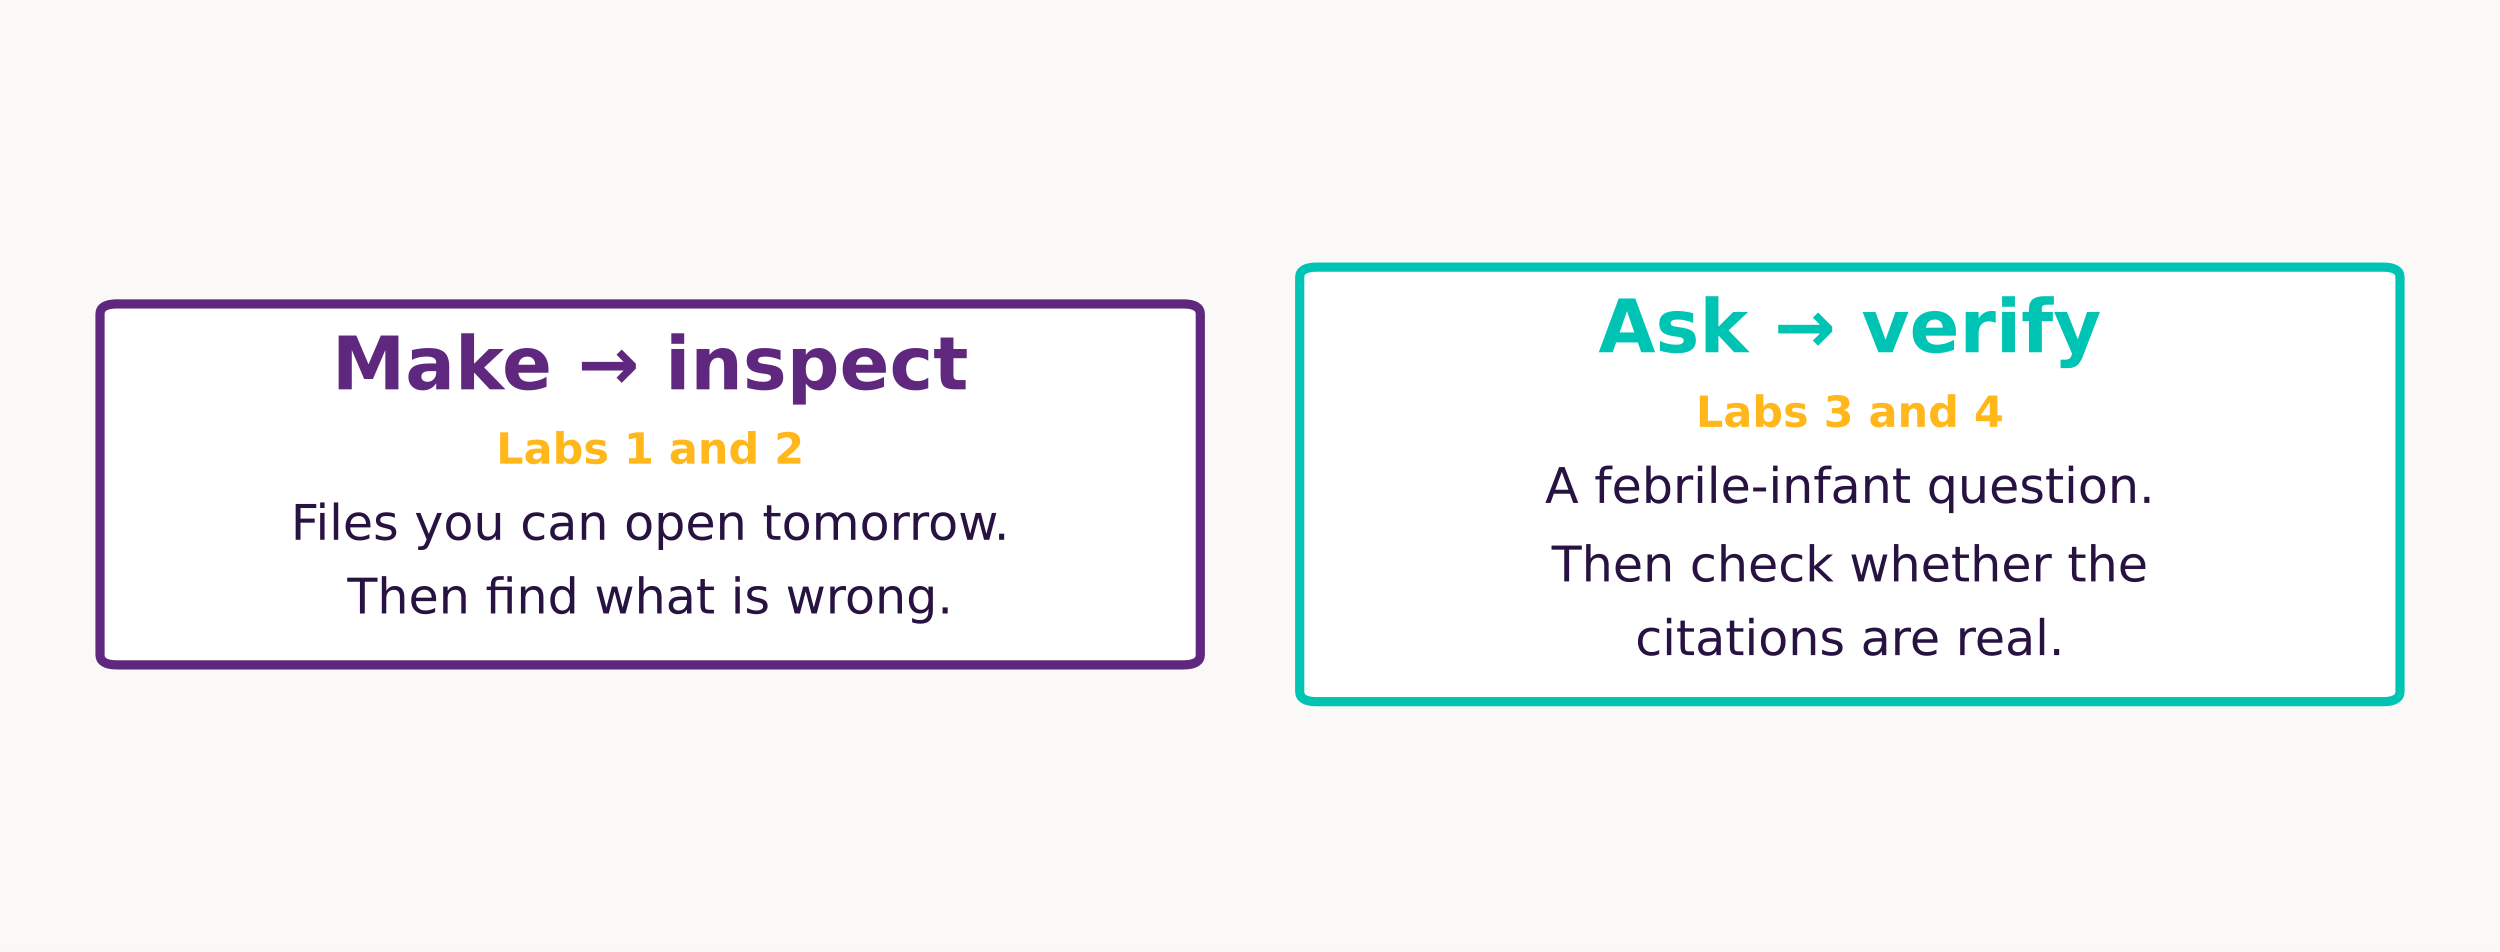
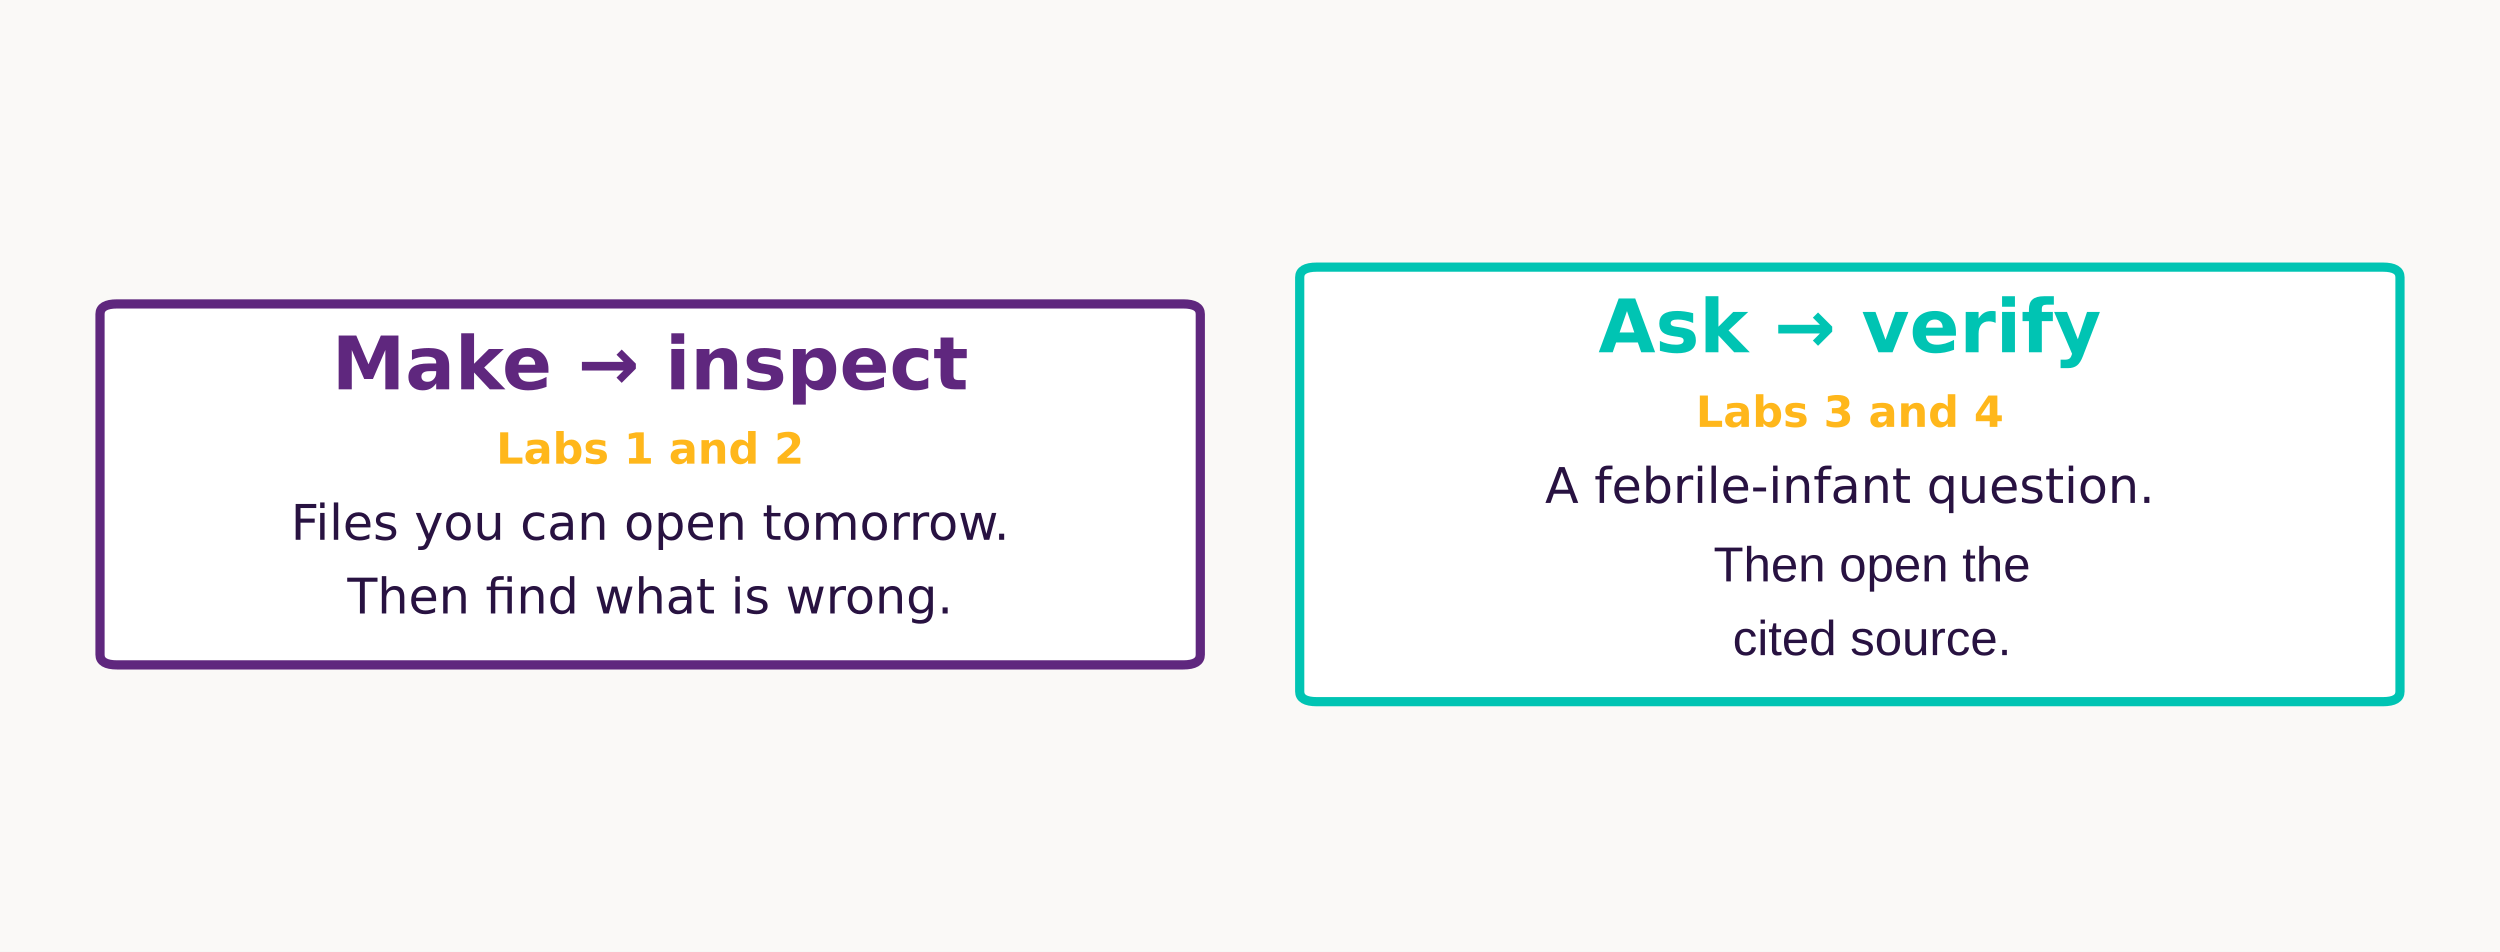
<svg xmlns="http://www.w3.org/2000/svg" xmlns:xlink="http://www.w3.org/1999/xlink" width="813.96pt" height="309.888pt" viewBox="0 0 813.96 309.888" version="1.1">
  <defs>
    <style type="text/css">*{stroke-linejoin: round; stroke-linecap: butt}</style>
  </defs>
  <g id="figure_1">
    <g id="patch_1">
      <path d="M 0 309.888  L 813.96 309.888  L 813.96 0  L 0 0  z " style="fill: #faf9f7" />
    </g>
    <g id="axes_1">
      <g id="patch_2">
        <path d="M 38.142 216.482  L 385.218 216.482  Q 390.798 216.482 390.798 213.156  L 390.798 102.276  Q 390.798 98.95 385.218 98.95  L 38.142 98.95  Q 32.562 98.95 32.562 102.276  L 32.562 213.156  Q 32.562 216.482 38.142 216.482  z " clip-path="url(#pcd11c199ab)" style="fill: #ffffff; stroke: #5f277e; stroke-width: 3; stroke-linejoin: miter" />
      </g>
      <g id="patch_3">
        <path d="M 428.742 228.457  L 775.818 228.457  Q 781.398 228.457 781.398 225.131  L 781.398 90.301  Q 781.398 86.975 775.818 86.975  L 428.742 86.975  Q 423.162 86.975 423.162 90.301  L 423.162 225.131  Q 423.162 228.457 428.742 228.457  z " clip-path="url(#pcd11c199ab)" style="fill: #ffffff; stroke: #00c4b3; stroke-width: 3; stroke-linejoin: miter" />
      </g>
      <g id="text_1">
        <g style="fill: #5f277e" transform="translate(108.0563 126.7502) scale(0.24 -0.24)">
          <defs>
            <path id="DejaVuSans-Bold-30" d="M 588 4666  L 2119 4666  L 3181 2169  L 4250 4666  L 5778 4666  L 5778 0  L 4641 0  L 4641 3413  L 3566 897  L 2803 897  L 1728 3413  L 1728 0  L 588 0  L 588 4666  z " transform="scale(0.015625)" />
            <path id="DejaVuSans-Bold-44" d="M 2106 1575  Q 1756 1575 1579 1456  Q 1403 1338 1403 1106  Q 1403 894 1545 773  Q 1688 653 1941 653  Q 2256 653 2472 879  Q 2688 1106 2688 1447  L 2688 1575  L 2106 1575  z M 3816 1997  L 3816 0  L 2688 0  L 2688 519  Q 2463 200 2181 54  Q 1900 -91 1497 -91  Q 953 -91 614 226  Q 275 544 275 1050  Q 275 1666 698 1953  Q 1122 2241 2028 2241  L 2688 2241  L 2688 2328  Q 2688 2594 2478 2717  Q 2269 2841 1825 2841  Q 1466 2841 1156 2769  Q 847 2697 581 2553  L 581 3406  Q 941 3494 1303 3539  Q 1666 3584 2028 3584  Q 2975 3584 3395 3211  Q 3816 2838 3816 1997  z " transform="scale(0.015625)" />
            <path id="DejaVuSans-Bold-4e" d="M 538 4863  L 1656 4863  L 1656 2216  L 2944 3500  L 4244 3500  L 2534 1894  L 4378 0  L 3022 0  L 1656 1459  L 1656 0  L 538 0  L 538 4863  z " transform="scale(0.015625)" />
            <path id="DejaVuSans-Bold-48" d="M 4031 1759  L 4031 1441  L 1416 1441  Q 1456 1047 1700 850  Q 1944 653 2381 653  Q 2734 653 3104 758  Q 3475 863 3866 1075  L 3866 213  Q 3469 63 3072 -14  Q 2675 -91 2278 -91  Q 1328 -91 801 392  Q 275 875 275 1747  Q 275 2603 792 3093  Q 1309 3584 2216 3584  Q 3041 3584 3536 3087  Q 4031 2591 4031 1759  z M 2881 2131  Q 2881 2450 2695 2645  Q 2509 2841 2209 2841  Q 1884 2841 1681 2658  Q 1478 2475 1428 2131  L 2881 2131  z " transform="scale(0.015625)" />
            <path id="DejaVuSans-Bold-3" transform="scale(0.015625)" />
            <path id="DejaVuSans-Bold-c1c" d="M 5050 2225  L 5050 1788  L 3822 559  L 3369 1013  L 3988 1631  L 366 1631  L 366 2381  L 3988 2381  L 3369 3000  L 3822 3453  L 5050 2225  z " transform="scale(0.015625)" />
            <path id="DejaVuSans-Bold-4c" d="M 538 3500  L 1656 3500  L 1656 0  L 538 0  L 538 3500  z M 538 4863  L 1656 4863  L 1656 3950  L 538 3950  L 538 4863  z " transform="scale(0.015625)" />
            <path id="DejaVuSans-Bold-51" d="M 4056 2131  L 4056 0  L 2931 0  L 2931 347  L 2931 1631  Q 2931 2084 2911 2256  Q 2891 2428 2841 2509  Q 2775 2619 2662 2680  Q 2550 2741 2406 2741  Q 2056 2741 1856 2470  Q 1656 2200 1656 1722  L 1656 0  L 538 0  L 538 3500  L 1656 3500  L 1656 2988  Q 1909 3294 2193 3439  Q 2478 3584 2822 3584  Q 3428 3584 3742 3212  Q 4056 2841 4056 2131  z " transform="scale(0.015625)" />
            <path id="DejaVuSans-Bold-56" d="M 3272 3391  L 3272 2541  Q 2913 2691 2578 2766  Q 2244 2841 1947 2841  Q 1628 2841 1473 2761  Q 1319 2681 1319 2516  Q 1319 2381 1436 2309  Q 1553 2238 1856 2203  L 2053 2175  Q 2913 2066 3209 1816  Q 3506 1566 3506 1031  Q 3506 472 3093 190  Q 2681 -91 1863 -91  Q 1516 -91 1145 -36  Q 775 19 384 128  L 384 978  Q 719 816 1070 734  Q 1422 653 1784 653  Q 2113 653 2278 743  Q 2444 834 2444 1013  Q 2444 1163 2330 1236  Q 2216 1309 1875 1350  L 1678 1375  Q 931 1469 631 1722  Q 331 1975 331 2491  Q 331 3047 712 3315  Q 1094 3584 1881 3584  Q 2191 3584 2531 3537  Q 2872 3491 3272 3391  z " transform="scale(0.015625)" />
            <path id="DejaVuSans-Bold-53" d="M 1656 506  L 1656 -1331  L 538 -1331  L 538 3500  L 1656 3500  L 1656 2988  Q 1888 3294 2169 3439  Q 2450 3584 2816 3584  Q 3463 3584 3878 3070  Q 4294 2556 4294 1747  Q 4294 938 3878 423  Q 3463 -91 2816 -91  Q 2450 -91 2169 54  Q 1888 200 1656 506  z M 2400 2772  Q 2041 2772 1848 2508  Q 1656 2244 1656 1747  Q 1656 1250 1848 986  Q 2041 722 2400 722  Q 2759 722 2948 984  Q 3138 1247 3138 1747  Q 3138 2247 2948 2509  Q 2759 2772 2400 2772  z " transform="scale(0.015625)" />
            <path id="DejaVuSans-Bold-46" d="M 3366 3391  L 3366 2478  Q 3138 2634 2908 2709  Q 2678 2784 2431 2784  Q 1963 2784 1702 2511  Q 1441 2238 1441 1747  Q 1441 1256 1702 982  Q 1963 709 2431 709  Q 2694 709 2930 787  Q 3166 866 3366 1019  L 3366 103  Q 3103 6 2833 -42  Q 2563 -91 2291 -91  Q 1344 -91 809 395  Q 275 881 275 1747  Q 275 2613 809 3098  Q 1344 3584 2291 3584  Q 2566 3584 2833 3536  Q 3100 3488 3366 3391  z " transform="scale(0.015625)" />
            <path id="DejaVuSans-Bold-57" d="M 1759 4494  L 1759 3500  L 2913 3500  L 2913 2700  L 1759 2700  L 1759 1216  Q 1759 972 1856 886  Q 1953 800 2241 800  L 2816 800  L 2816 0  L 1856 0  Q 1194 0 917 276  Q 641 553 641 1216  L 641 2700  L 84 2700  L 84 3500  L 641 3500  L 641 4494  L 1759 4494  z " transform="scale(0.015625)" />
          </defs>
          <use xlink:href="#DejaVuSans-Bold-30" />
          <use xlink:href="#DejaVuSans-Bold-44" transform="translate(99.51562 0)" />
          <use xlink:href="#DejaVuSans-Bold-4e" transform="translate(167 0)" />
          <use xlink:href="#DejaVuSans-Bold-48" transform="translate(230.8125 0)" />
          <use xlink:href="#DejaVuSans-Bold-3" transform="translate(298.6406 0)" />
          <use xlink:href="#DejaVuSans-Bold-c1c" transform="translate(333.4531 0)" />
          <use xlink:href="#DejaVuSans-Bold-3" transform="translate(417.25 0)" />
          <use xlink:href="#DejaVuSans-Bold-4c" transform="translate(452.0625 0)" />
          <use xlink:href="#DejaVuSans-Bold-51" transform="translate(486.3438 0)" />
          <use xlink:href="#DejaVuSans-Bold-56" transform="translate(557.5312 0)" />
          <use xlink:href="#DejaVuSans-Bold-53" transform="translate(617.0469 0)" />
          <use xlink:href="#DejaVuSans-Bold-48" transform="translate(688.625 0)" />
          <use xlink:href="#DejaVuSans-Bold-46" transform="translate(756.4531 0)" />
          <use xlink:href="#DejaVuSans-Bold-57" transform="translate(815.7344 0)" />
        </g>
      </g>
      <g id="text_2">
        <g style="fill: #ffb71b" transform="translate(161.5502 150.9603) scale(0.14 -0.14)">
          <defs>
            <path id="DejaVuSans-Bold-2f" d="M 588 4666  L 1791 4666  L 1791 909  L 3903 909  L 3903 0  L 588 0  L 588 4666  z " transform="scale(0.015625)" />
            <path id="DejaVuSans-Bold-45" d="M 2400 722  Q 2759 722 2948 984  Q 3138 1247 3138 1747  Q 3138 2247 2948 2509  Q 2759 2772 2400 2772  Q 2041 2772 1848 2508  Q 1656 2244 1656 1747  Q 1656 1250 1848 986  Q 2041 722 2400 722  z M 1656 2988  Q 1888 3294 2169 3439  Q 2450 3584 2816 3584  Q 3463 3584 3878 3070  Q 4294 2556 4294 1747  Q 4294 938 3878 423  Q 3463 -91 2816 -91  Q 2450 -91 2169 54  Q 1888 200 1656 506  L 1656 0  L 538 0  L 538 4863  L 1656 4863  L 1656 2988  z " transform="scale(0.015625)" />
            <path id="DejaVuSans-Bold-14" d="M 750 831  L 1813 831  L 1813 3847  L 722 3622  L 722 4441  L 1806 4666  L 2950 4666  L 2950 831  L 4013 831  L 4013 0  L 750 0  L 750 831  z " transform="scale(0.015625)" />
            <path id="DejaVuSans-Bold-47" d="M 2919 2988  L 2919 4863  L 4044 4863  L 4044 0  L 2919 0  L 2919 506  Q 2688 197 2409 53  Q 2131 -91 1766 -91  Q 1119 -91 703 423  Q 288 938 288 1747  Q 288 2556 703 3070  Q 1119 3584 1766 3584  Q 2128 3584 2408 3439  Q 2688 3294 2919 2988  z M 2181 722  Q 2541 722 2730 984  Q 2919 1247 2919 1747  Q 2919 2247 2730 2509  Q 2541 2772 2181 2772  Q 1825 2772 1636 2509  Q 1447 2247 1447 1747  Q 1447 1247 1636 984  Q 1825 722 2181 722  z " transform="scale(0.015625)" />
            <path id="DejaVuSans-Bold-15" d="M 1844 884  L 3897 884  L 3897 0  L 506 0  L 506 884  L 2209 2388  Q 2438 2594 2547 2791  Q 2656 2988 2656 3200  Q 2656 3528 2436 3728  Q 2216 3928 1850 3928  Q 1569 3928 1234 3808  Q 900 3688 519 3450  L 519 4475  Q 925 4609 1322 4679  Q 1719 4750 2100 4750  Q 2938 4750 3402 4381  Q 3866 4013 3866 3353  Q 3866 2972 3669 2642  Q 3472 2313 2841 1759  L 1844 884  z " transform="scale(0.015625)" />
          </defs>
          <use xlink:href="#DejaVuSans-Bold-2f" />
          <use xlink:href="#DejaVuSans-Bold-44" transform="translate(63.71875 0)" />
          <use xlink:href="#DejaVuSans-Bold-45" transform="translate(131.2031 0)" />
          <use xlink:href="#DejaVuSans-Bold-56" transform="translate(202.7812 0)" />
          <use xlink:href="#DejaVuSans-Bold-3" transform="translate(262.2969 0)" />
          <use xlink:href="#DejaVuSans-Bold-14" transform="translate(297.1094 0)" />
          <use xlink:href="#DejaVuSans-Bold-3" transform="translate(366.6875 0)" />
          <use xlink:href="#DejaVuSans-Bold-44" transform="translate(401.5 0)" />
          <use xlink:href="#DejaVuSans-Bold-51" transform="translate(468.9844 0)" />
          <use xlink:href="#DejaVuSans-Bold-47" transform="translate(540.1719 0)" />
          <use xlink:href="#DejaVuSans-Bold-3" transform="translate(611.75 0)" />
          <use xlink:href="#DejaVuSans-Bold-15" transform="translate(646.5625 0)" />
        </g>
      </g>
      <g id="text_3">
        <g style="fill: #281241" transform="translate(94.6925 175.7443) scale(0.16 -0.16)">
          <defs>
            <path id="DejaVuSans-29" d="M 628 4666  L 3309 4666  L 3309 4134  L 1259 4134  L 1259 2759  L 3109 2759  L 3109 2228  L 1259 2228  L 1259 0  L 628 0  L 628 4666  z " transform="scale(0.015625)" />
            <path id="DejaVuSans-4c" d="M 603 3500  L 1178 3500  L 1178 0  L 603 0  L 603 3500  z M 603 4863  L 1178 4863  L 1178 4134  L 603 4134  L 603 4863  z " transform="scale(0.015625)" />
            <path id="DejaVuSans-4f" d="M 603 4863  L 1178 4863  L 1178 0  L 603 0  L 603 4863  z " transform="scale(0.015625)" />
            <path id="DejaVuSans-48" d="M 3597 1894  L 3597 1613  L 953 1613  Q 991 1019 1311 708  Q 1631 397 2203 397  Q 2534 397 2845 478  Q 3156 559 3463 722  L 3463 178  Q 3153 47 2828 -22  Q 2503 -91 2169 -91  Q 1331 -91 842 396  Q 353 884 353 1716  Q 353 2575 817 3079  Q 1281 3584 2069 3584  Q 2775 3584 3186 3129  Q 3597 2675 3597 1894  z M 3022 2063  Q 3016 2534 2758 2815  Q 2500 3097 2075 3097  Q 1594 3097 1305 2825  Q 1016 2553 972 2059  L 3022 2063  z " transform="scale(0.015625)" />
            <path id="DejaVuSans-56" d="M 2834 3397  L 2834 2853  Q 2591 2978 2328 3040  Q 2066 3103 1784 3103  Q 1356 3103 1142 2972  Q 928 2841 928 2578  Q 928 2378 1081 2264  Q 1234 2150 1697 2047  L 1894 2003  Q 2506 1872 2764 1633  Q 3022 1394 3022 966  Q 3022 478 2636 193  Q 2250 -91 1575 -91  Q 1294 -91 989 -36  Q 684 19 347 128  L 347 722  Q 666 556 975 473  Q 1284 391 1588 391  Q 1994 391 2212 530  Q 2431 669 2431 922  Q 2431 1156 2273 1281  Q 2116 1406 1581 1522  L 1381 1569  Q 847 1681 609 1914  Q 372 2147 372 2553  Q 372 3047 722 3315  Q 1072 3584 1716 3584  Q 2034 3584 2315 3537  Q 2597 3491 2834 3397  z " transform="scale(0.015625)" />
            <path id="DejaVuSans-3" transform="scale(0.015625)" />
            <path id="DejaVuSans-5c" d="M 2059 -325  Q 1816 -950 1584 -1140  Q 1353 -1331 966 -1331  L 506 -1331  L 506 -850  L 844 -850  Q 1081 -850 1212 -737  Q 1344 -625 1503 -206  L 1606 56  L 191 3500  L 800 3500  L 1894 763  L 2988 3500  L 3597 3500  L 2059 -325  z " transform="scale(0.015625)" />
            <path id="DejaVuSans-52" d="M 1959 3097  Q 1497 3097 1228 2736  Q 959 2375 959 1747  Q 959 1119 1226 758  Q 1494 397 1959 397  Q 2419 397 2687 759  Q 2956 1122 2956 1747  Q 2956 2369 2687 2733  Q 2419 3097 1959 3097  z M 1959 3584  Q 2709 3584 3137 3096  Q 3566 2609 3566 1747  Q 3566 888 3137 398  Q 2709 -91 1959 -91  Q 1206 -91 779 398  Q 353 888 353 1747  Q 353 2609 779 3096  Q 1206 3584 1959 3584  z " transform="scale(0.015625)" />
            <path id="DejaVuSans-58" d="M 544 1381  L 544 3500  L 1119 3500  L 1119 1403  Q 1119 906 1312 657  Q 1506 409 1894 409  Q 2359 409 2629 706  Q 2900 1003 2900 1516  L 2900 3500  L 3475 3500  L 3475 0  L 2900 0  L 2900 538  Q 2691 219 2414 64  Q 2138 -91 1772 -91  Q 1169 -91 856 284  Q 544 659 544 1381  z M 1991 3584  L 1991 3584  z " transform="scale(0.015625)" />
            <path id="DejaVuSans-46" d="M 3122 3366  L 3122 2828  Q 2878 2963 2633 3030  Q 2388 3097 2138 3097  Q 1578 3097 1268 2742  Q 959 2388 959 1747  Q 959 1106 1268 751  Q 1578 397 2138 397  Q 2388 397 2633 464  Q 2878 531 3122 666  L 3122 134  Q 2881 22 2623 -34  Q 2366 -91 2075 -91  Q 1284 -91 818 406  Q 353 903 353 1747  Q 353 2603 823 3093  Q 1294 3584 2113 3584  Q 2378 3584 2631 3529  Q 2884 3475 3122 3366  z " transform="scale(0.015625)" />
            <path id="DejaVuSans-44" d="M 2194 1759  Q 1497 1759 1228 1600  Q 959 1441 959 1056  Q 959 750 1161 570  Q 1363 391 1709 391  Q 2188 391 2477 730  Q 2766 1069 2766 1631  L 2766 1759  L 2194 1759  z M 3341 1997  L 3341 0  L 2766 0  L 2766 531  Q 2569 213 2275 61  Q 1981 -91 1556 -91  Q 1019 -91 701 211  Q 384 513 384 1019  Q 384 1609 779 1909  Q 1175 2209 1959 2209  L 2766 2209  L 2766 2266  Q 2766 2663 2505 2880  Q 2244 3097 1772 3097  Q 1472 3097 1187 3025  Q 903 2953 641 2809  L 641 3341  Q 956 3463 1253 3523  Q 1550 3584 1831 3584  Q 2591 3584 2966 3190  Q 3341 2797 3341 1997  z " transform="scale(0.015625)" />
            <path id="DejaVuSans-51" d="M 3513 2113  L 3513 0  L 2938 0  L 2938 2094  Q 2938 2591 2744 2837  Q 2550 3084 2163 3084  Q 1697 3084 1428 2787  Q 1159 2491 1159 1978  L 1159 0  L 581 0  L 581 3500  L 1159 3500  L 1159 2956  Q 1366 3272 1645 3428  Q 1925 3584 2291 3584  Q 2894 3584 3203 3211  Q 3513 2838 3513 2113  z " transform="scale(0.015625)" />
            <path id="DejaVuSans-53" d="M 1159 525  L 1159 -1331  L 581 -1331  L 581 3500  L 1159 3500  L 1159 2969  Q 1341 3281 1617 3432  Q 1894 3584 2278 3584  Q 2916 3584 3314 3078  Q 3713 2572 3713 1747  Q 3713 922 3314 415  Q 2916 -91 2278 -91  Q 1894 -91 1617 61  Q 1341 213 1159 525  z M 3116 1747  Q 3116 2381 2855 2742  Q 2594 3103 2138 3103  Q 1681 3103 1420 2742  Q 1159 2381 1159 1747  Q 1159 1113 1420 752  Q 1681 391 2138 391  Q 2594 391 2855 752  Q 3116 1113 3116 1747  z " transform="scale(0.015625)" />
            <path id="DejaVuSans-57" d="M 1172 4494  L 1172 3500  L 2356 3500  L 2356 3053  L 1172 3053  L 1172 1153  Q 1172 725 1289 603  Q 1406 481 1766 481  L 2356 481  L 2356 0  L 1766 0  Q 1100 0 847 248  Q 594 497 594 1153  L 594 3053  L 172 3053  L 172 3500  L 594 3500  L 594 4494  L 1172 4494  z " transform="scale(0.015625)" />
            <path id="DejaVuSans-50" d="M 3328 2828  Q 3544 3216 3844 3400  Q 4144 3584 4550 3584  Q 5097 3584 5394 3201  Q 5691 2819 5691 2113  L 5691 0  L 5113 0  L 5113 2094  Q 5113 2597 4934 2840  Q 4756 3084 4391 3084  Q 3944 3084 3684 2787  Q 3425 2491 3425 1978  L 3425 0  L 2847 0  L 2847 2094  Q 2847 2600 2669 2842  Q 2491 3084 2119 3084  Q 1678 3084 1418 2786  Q 1159 2488 1159 1978  L 1159 0  L 581 0  L 581 3500  L 1159 3500  L 1159 2956  Q 1356 3278 1631 3431  Q 1906 3584 2284 3584  Q 2666 3584 2933 3390  Q 3200 3197 3328 2828  z " transform="scale(0.015625)" />
            <path id="DejaVuSans-55" d="M 2631 2963  Q 2534 3019 2420 3045  Q 2306 3072 2169 3072  Q 1681 3072 1420 2755  Q 1159 2438 1159 1844  L 1159 0  L 581 0  L 581 3500  L 1159 3500  L 1159 2956  Q 1341 3275 1631 3429  Q 1922 3584 2338 3584  Q 2397 3584 2469 3576  Q 2541 3569 2628 3553  L 2631 2963  z " transform="scale(0.015625)" />
            <path id="DejaVuSans-5a" d="M 269 3500  L 844 3500  L 1563 769  L 2278 3500  L 2956 3500  L 3675 769  L 4391 3500  L 4966 3500  L 4050 0  L 3372 0  L 2619 2869  L 1863 0  L 1184 0  L 269 3500  z " transform="scale(0.015625)" />
            <path id="DejaVuSans-11" d="M 684 794  L 1344 794  L 1344 0  L 684 0  L 684 794  z " transform="scale(0.015625)" />
          </defs>
          <use xlink:href="#DejaVuSans-29" />
          <use xlink:href="#DejaVuSans-4c" transform="translate(50.23438 0)" />
          <use xlink:href="#DejaVuSans-4f" transform="translate(78.01562 0)" />
          <use xlink:href="#DejaVuSans-48" transform="translate(105.7969 0)" />
          <use xlink:href="#DejaVuSans-56" transform="translate(167.3281 0)" />
          <use xlink:href="#DejaVuSans-3" transform="translate(219.4219 0)" />
          <use xlink:href="#DejaVuSans-5c" transform="translate(251.2031 0)" />
          <use xlink:href="#DejaVuSans-52" transform="translate(310.3906 0)" />
          <use xlink:href="#DejaVuSans-58" transform="translate(371.5781 0)" />
          <use xlink:href="#DejaVuSans-3" transform="translate(434.9531 0)" />
          <use xlink:href="#DejaVuSans-46" transform="translate(466.7344 0)" />
          <use xlink:href="#DejaVuSans-44" transform="translate(521.7188 0)" />
          <use xlink:href="#DejaVuSans-51" transform="translate(583 0)" />
          <use xlink:href="#DejaVuSans-3" transform="translate(646.375 0)" />
          <use xlink:href="#DejaVuSans-52" transform="translate(678.1562 0)" />
          <use xlink:href="#DejaVuSans-53" transform="translate(739.3438 0)" />
          <use xlink:href="#DejaVuSans-48" transform="translate(802.8281 0)" />
          <use xlink:href="#DejaVuSans-51" transform="translate(864.3594 0)" />
          <use xlink:href="#DejaVuSans-3" transform="translate(927.7344 0)" />
          <use xlink:href="#DejaVuSans-57" transform="translate(959.5156 0)" />
          <use xlink:href="#DejaVuSans-52" transform="translate(998.7188 0)" />
          <use xlink:href="#DejaVuSans-50" transform="translate(1059.906 0)" />
          <use xlink:href="#DejaVuSans-52" transform="translate(1157.312 0)" />
          <use xlink:href="#DejaVuSans-55" transform="translate(1218.5 0)" />
          <use xlink:href="#DejaVuSans-55" transform="translate(1257.859 0)" />
          <use xlink:href="#DejaVuSans-52" transform="translate(1296.766 0)" />
          <use xlink:href="#DejaVuSans-5a" transform="translate(1357.953 0)" />
          <use xlink:href="#DejaVuSans-11" transform="translate(1430.562 0)" />
        </g>
        <g style="fill: #281241" transform="translate(113.0913 199.7443) scale(0.16 -0.16)">
          <defs>
            <path id="DejaVuSans-37" d="M -19 4666  L 3928 4666  L 3928 4134  L 2272 4134  L 2272 0  L 1638 0  L 1638 4134  L -19 4134  L -19 4666  z " transform="scale(0.015625)" />
            <path id="DejaVuSans-4b" d="M 3513 2113  L 3513 0  L 2938 0  L 2938 2094  Q 2938 2591 2744 2837  Q 2550 3084 2163 3084  Q 1697 3084 1428 2787  Q 1159 2491 1159 1978  L 1159 0  L 581 0  L 581 4863  L 1159 4863  L 1159 2956  Q 1366 3272 1645 3428  Q 1925 3584 2291 3584  Q 2894 3584 3203 3211  Q 3513 2838 3513 2113  z " transform="scale(0.015625)" />
            <path id="DejaVuSans-13af" d="M 3431 3500  L 3431 0  L 2853 0  L 2853 3053  L 1275 3053  L 1275 0  L 697 0  L 697 3053  L 147 3053  L 147 3500  L 697 3500  L 697 3744  Q 697 4316 967 4589  Q 1238 4863 1797 4863  L 2375 4863  L 2375 4384  L 1825 4384  Q 1516 4384 1395 4259  Q 1275 4134 1275 3809  L 1275 3500  L 3431 3500  z M 2853 4856  L 3431 4856  L 3431 4128  L 2853 4128  L 2853 4856  z " transform="scale(0.015625)" />
            <path id="DejaVuSans-47" d="M 2906 2969  L 2906 4863  L 3481 4863  L 3481 0  L 2906 0  L 2906 525  Q 2725 213 2448 61  Q 2172 -91 1784 -91  Q 1150 -91 751 415  Q 353 922 353 1747  Q 353 2572 751 3078  Q 1150 3584 1784 3584  Q 2172 3584 2448 3432  Q 2725 3281 2906 2969  z M 947 1747  Q 947 1113 1208 752  Q 1469 391 1925 391  Q 2381 391 2643 752  Q 2906 1113 2906 1747  Q 2906 2381 2643 2742  Q 2381 3103 1925 3103  Q 1469 3103 1208 2742  Q 947 2381 947 1747  z " transform="scale(0.015625)" />
            <path id="DejaVuSans-4a" d="M 2906 1791  Q 2906 2416 2648 2759  Q 2391 3103 1925 3103  Q 1463 3103 1205 2759  Q 947 2416 947 1791  Q 947 1169 1205 825  Q 1463 481 1925 481  Q 2391 481 2648 825  Q 2906 1169 2906 1791  z M 3481 434  Q 3481 -459 3084 -895  Q 2688 -1331 1869 -1331  Q 1566 -1331 1297 -1286  Q 1028 -1241 775 -1147  L 775 -588  Q 1028 -725 1275 -790  Q 1522 -856 1778 -856  Q 2344 -856 2625 -561  Q 2906 -266 2906 331  L 2906 616  Q 2728 306 2450 153  Q 2172 0 1784 0  Q 1141 0 747 490  Q 353 981 353 1791  Q 353 2603 747 3093  Q 1141 3584 1784 3584  Q 2172 3584 2450 3431  Q 2728 3278 2906 2969  L 2906 3500  L 3481 3500  L 3481 434  z " transform="scale(0.015625)" />
          </defs>
          <use xlink:href="#DejaVuSans-37" />
          <use xlink:href="#DejaVuSans-4b" transform="translate(61.07812 0)" />
          <use xlink:href="#DejaVuSans-48" transform="translate(124.4531 0)" />
          <use xlink:href="#DejaVuSans-51" transform="translate(185.9844 0)" />
          <use xlink:href="#DejaVuSans-3" transform="translate(249.3594 0)" />
          <use xlink:href="#DejaVuSans-13af" transform="translate(281.1406 0)" />
          <use xlink:href="#DejaVuSans-51" transform="translate(344.125 0)" />
          <use xlink:href="#DejaVuSans-47" transform="translate(407.5 0)" />
          <use xlink:href="#DejaVuSans-3" transform="translate(470.9844 0)" />
          <use xlink:href="#DejaVuSans-5a" transform="translate(502.7656 0)" />
          <use xlink:href="#DejaVuSans-4b" transform="translate(584.5469 0)" />
          <use xlink:href="#DejaVuSans-44" transform="translate(647.9219 0)" />
          <use xlink:href="#DejaVuSans-57" transform="translate(709.2031 0)" />
          <use xlink:href="#DejaVuSans-3" transform="translate(748.4062 0)" />
          <use xlink:href="#DejaVuSans-4c" transform="translate(780.1875 0)" />
          <use xlink:href="#DejaVuSans-56" transform="translate(807.9688 0)" />
          <use xlink:href="#DejaVuSans-3" transform="translate(860.0625 0)" />
          <use xlink:href="#DejaVuSans-5a" transform="translate(891.8438 0)" />
          <use xlink:href="#DejaVuSans-55" transform="translate(973.625 0)" />
          <use xlink:href="#DejaVuSans-52" transform="translate(1012.531 0)" />
          <use xlink:href="#DejaVuSans-51" transform="translate(1073.719 0)" />
          <use xlink:href="#DejaVuSans-4a" transform="translate(1137.094 0)" />
          <use xlink:href="#DejaVuSans-11" transform="translate(1200.578 0)" />
        </g>
      </g>
      <g id="text_4">
        <g style="fill: #00c4b3" transform="translate(520.425 114.6814) scale(0.24 -0.24)">
          <defs>
            <path id="DejaVuSans-Bold-24" d="M 3419 850  L 1538 850  L 1241 0  L 31 0  L 1759 4666  L 3194 4666  L 4922 0  L 3713 0  L 3419 850  z M 1838 1716  L 3116 1716  L 2478 3572  L 1838 1716  z " transform="scale(0.015625)" />
            <path id="DejaVuSans-Bold-59" d="M 97 3500  L 1216 3500  L 2088 1081  L 2956 3500  L 4078 3500  L 2700 0  L 1472 0  L 97 3500  z " transform="scale(0.015625)" />
            <path id="DejaVuSans-Bold-55" d="M 3138 2547  Q 2991 2616 2845 2648  Q 2700 2681 2553 2681  Q 2122 2681 1889 2404  Q 1656 2128 1656 1613  L 1656 0  L 538 0  L 538 3500  L 1656 3500  L 1656 2925  Q 1872 3269 2151 3426  Q 2431 3584 2822 3584  Q 2878 3584 2943 3579  Q 3009 3575 3134 3559  L 3138 2547  z " transform="scale(0.015625)" />
            <path id="DejaVuSans-Bold-49" d="M 2841 4863  L 2841 4128  L 2222 4128  Q 1984 4128 1890 4042  Q 1797 3956 1797 3744  L 1797 3500  L 2753 3500  L 2753 2700  L 1797 2700  L 1797 0  L 678 0  L 678 2700  L 122 2700  L 122 3500  L 678 3500  L 678 3744  Q 678 4316 997 4589  Q 1316 4863 1984 4863  L 2841 4863  z " transform="scale(0.015625)" />
            <path id="DejaVuSans-Bold-5c" d="M 78 3500  L 1197 3500  L 2138 1125  L 2938 3500  L 4056 3500  L 2584 -331  Q 2363 -916 2067 -1148  Q 1772 -1381 1288 -1381  L 641 -1381  L 641 -647  L 991 -647  Q 1275 -647 1404 -556  Q 1534 -466 1606 -231  L 1638 -134  L 78 3500  z " transform="scale(0.015625)" />
          </defs>
          <use xlink:href="#DejaVuSans-Bold-24" />
          <use xlink:href="#DejaVuSans-Bold-56" transform="translate(77.39062 0)" />
          <use xlink:href="#DejaVuSans-Bold-4e" transform="translate(136.9062 0)" />
          <use xlink:href="#DejaVuSans-Bold-3" transform="translate(203.4062 0)" />
          <use xlink:href="#DejaVuSans-Bold-c1c" transform="translate(238.2188 0)" />
          <use xlink:href="#DejaVuSans-Bold-3" transform="translate(322.0156 0)" />
          <use xlink:href="#DejaVuSans-Bold-59" transform="translate(356.8281 0)" />
          <use xlink:href="#DejaVuSans-Bold-48" transform="translate(422.0156 0)" />
          <use xlink:href="#DejaVuSans-Bold-55" transform="translate(489.8438 0)" />
          <use xlink:href="#DejaVuSans-Bold-4c" transform="translate(539.1562 0)" />
          <use xlink:href="#DejaVuSans-Bold-49" transform="translate(573.4375 0)" />
          <use xlink:href="#DejaVuSans-Bold-5c" transform="translate(616.9375 0)" />
        </g>
      </g>
      <g id="text_5">
        <g style="fill: #ffb71b" transform="translate(552.1502 138.9853) scale(0.14 -0.14)">
          <defs>
            <path id="DejaVuSans-Bold-16" d="M 2981 2516  Q 3453 2394 3698 2092  Q 3944 1791 3944 1325  Q 3944 631 3412 270  Q 2881 -91 1863 -91  Q 1503 -91 1142 -33  Q 781 25 428 141  L 428 1069  Q 766 900 1098 814  Q 1431 728 1753 728  Q 2231 728 2486 893  Q 2741 1059 2741 1369  Q 2741 1688 2480 1852  Q 2219 2016 1709 2016  L 1228 2016  L 1228 2791  L 1734 2791  Q 2188 2791 2409 2933  Q 2631 3075 2631 3366  Q 2631 3634 2415 3781  Q 2200 3928 1806 3928  Q 1516 3928 1219 3862  Q 922 3797 628 3669  L 628 4550  Q 984 4650 1334 4700  Q 1684 4750 2022 4750  Q 2931 4750 3382 4451  Q 3834 4153 3834 3553  Q 3834 3144 3618 2883  Q 3403 2622 2981 2516  z " transform="scale(0.015625)" />
            <path id="DejaVuSans-Bold-17" d="M 2356 3675  L 1038 1722  L 2356 1722  L 2356 3675  z M 2156 4666  L 3494 4666  L 3494 1722  L 4159 1722  L 4159 850  L 3494 850  L 3494 0  L 2356 0  L 2356 850  L 288 850  L 288 1881  L 2156 4666  z " transform="scale(0.015625)" />
          </defs>
          <use xlink:href="#DejaVuSans-Bold-2f" />
          <use xlink:href="#DejaVuSans-Bold-44" transform="translate(63.71875 0)" />
          <use xlink:href="#DejaVuSans-Bold-45" transform="translate(131.2031 0)" />
          <use xlink:href="#DejaVuSans-Bold-56" transform="translate(202.7812 0)" />
          <use xlink:href="#DejaVuSans-Bold-3" transform="translate(262.2969 0)" />
          <use xlink:href="#DejaVuSans-Bold-16" transform="translate(297.1094 0)" />
          <use xlink:href="#DejaVuSans-Bold-3" transform="translate(366.6875 0)" />
          <use xlink:href="#DejaVuSans-Bold-44" transform="translate(401.5 0)" />
          <use xlink:href="#DejaVuSans-Bold-51" transform="translate(468.9844 0)" />
          <use xlink:href="#DejaVuSans-Bold-47" transform="translate(540.1719 0)" />
          <use xlink:href="#DejaVuSans-Bold-3" transform="translate(611.75 0)" />
          <use xlink:href="#DejaVuSans-Bold-17" transform="translate(646.5625 0)" />
        </g>
      </g>
      <g id="text_6">
        <g style="fill: #281241" transform="translate(503.04 163.7443) scale(0.16 -0.16)">
          <defs>
            <path id="DejaVuSans-24" d="M 2188 4044  L 1331 1722  L 3047 1722  L 2188 4044  z M 1831 4666  L 2547 4666  L 4325 0  L 3669 0  L 3244 1197  L 1141 1197  L 716 0  L 50 0  L 1831 4666  z " transform="scale(0.015625)" />
            <path id="DejaVuSans-49" d="M 2375 4863  L 2375 4384  L 1825 4384  Q 1516 4384 1395 4259  Q 1275 4134 1275 3809  L 1275 3500  L 2222 3500  L 2222 3053  L 1275 3053  L 1275 0  L 697 0  L 697 3053  L 147 3053  L 147 3500  L 697 3500  L 697 3744  Q 697 4328 969 4595  Q 1241 4863 1831 4863  L 2375 4863  z " transform="scale(0.015625)" />
            <path id="DejaVuSans-45" d="M 3116 1747  Q 3116 2381 2855 2742  Q 2594 3103 2138 3103  Q 1681 3103 1420 2742  Q 1159 2381 1159 1747  Q 1159 1113 1420 752  Q 1681 391 2138 391  Q 2594 391 2855 752  Q 3116 1113 3116 1747  z M 1159 2969  Q 1341 3281 1617 3432  Q 1894 3584 2278 3584  Q 2916 3584 3314 3078  Q 3713 2572 3713 1747  Q 3713 922 3314 415  Q 2916 -91 2278 -91  Q 1894 -91 1617 61  Q 1341 213 1159 525  L 1159 0  L 581 0  L 581 4863  L 1159 4863  L 1159 2969  z " transform="scale(0.015625)" />
            <path id="DejaVuSans-10" d="M 313 2009  L 1997 2009  L 1997 1497  L 313 1497  L 313 2009  z " transform="scale(0.015625)" />
            <path id="DejaVuSans-54" d="M 947 1747  Q 947 1113 1208 752  Q 1469 391 1925 391  Q 2381 391 2643 752  Q 2906 1113 2906 1747  Q 2906 2381 2643 2742  Q 2381 3103 1925 3103  Q 1469 3103 1208 2742  Q 947 2381 947 1747  z M 2906 525  Q 2725 213 2448 61  Q 2172 -91 1784 -91  Q 1150 -91 751 415  Q 353 922 353 1747  Q 353 2572 751 3078  Q 1150 3584 1784 3584  Q 2172 3584 2448 3432  Q 2725 3281 2906 2969  L 2906 3500  L 3481 3500  L 3481 -1331  L 2906 -1331  L 2906 525  z " transform="scale(0.015625)" />
          </defs>
          <use xlink:href="#DejaVuSans-24" />
          <use xlink:href="#DejaVuSans-3" transform="translate(68.40625 0)" />
          <use xlink:href="#DejaVuSans-49" transform="translate(100.1875 0)" />
          <use xlink:href="#DejaVuSans-48" transform="translate(135.3906 0)" />
          <use xlink:href="#DejaVuSans-45" transform="translate(196.9219 0)" />
          <use xlink:href="#DejaVuSans-55" transform="translate(260.4062 0)" />
          <use xlink:href="#DejaVuSans-4c" transform="translate(301.5156 0)" />
          <use xlink:href="#DejaVuSans-4f" transform="translate(329.2969 0)" />
          <use xlink:href="#DejaVuSans-48" transform="translate(357.0781 0)" />
          <use xlink:href="#DejaVuSans-10" transform="translate(418.6094 0)" />
          <use xlink:href="#DejaVuSans-4c" transform="translate(454.6875 0)" />
          <use xlink:href="#DejaVuSans-51" transform="translate(482.4688 0)" />
          <use xlink:href="#DejaVuSans-49" transform="translate(545.8438 0)" />
          <use xlink:href="#DejaVuSans-44" transform="translate(581.0469 0)" />
          <use xlink:href="#DejaVuSans-51" transform="translate(642.3281 0)" />
          <use xlink:href="#DejaVuSans-57" transform="translate(705.7031 0)" />
          <use xlink:href="#DejaVuSans-3" transform="translate(744.9062 0)" />
          <use xlink:href="#DejaVuSans-54" transform="translate(776.6875 0)" />
          <use xlink:href="#DejaVuSans-58" transform="translate(840.1719 0)" />
          <use xlink:href="#DejaVuSans-48" transform="translate(903.5469 0)" />
          <use xlink:href="#DejaVuSans-56" transform="translate(965.0781 0)" />
          <use xlink:href="#DejaVuSans-57" transform="translate(1017.172 0)" />
          <use xlink:href="#DejaVuSans-4c" transform="translate(1056.375 0)" />
          <use xlink:href="#DejaVuSans-52" transform="translate(1084.156 0)" />
          <use xlink:href="#DejaVuSans-51" transform="translate(1145.344 0)" />
          <use xlink:href="#DejaVuSans-11" transform="translate(1208.719 0)" />
        </g>
        <g style="fill: #281241" transform="translate(505.2 189.2943) scale(0.16 -0.16)">
          <defs>
            <path id="DejaVuSans-4e" d="M 581 4863  L 1159 4863  L 1159 1991  L 2875 3500  L 3609 3500  L 1753 1863  L 3688 0  L 2938 0  L 1159 1709  L 1159 0  L 581 0  L 581 4863  z " transform="scale(0.015625)" />
          </defs>
          <use xlink:href="#DejaVuSans-37" />
          <use xlink:href="#DejaVuSans-4b" transform="translate(61.07812 0)" />
          <use xlink:href="#DejaVuSans-48" transform="translate(124.4531 0)" />
          <use xlink:href="#DejaVuSans-51" transform="translate(185.9844 0)" />
          <use xlink:href="#DejaVuSans-3" transform="translate(249.3594 0)" />
          <use xlink:href="#DejaVuSans-46" transform="translate(281.1406 0)" />
          <use xlink:href="#DejaVuSans-4b" transform="translate(336.125 0)" />
          <use xlink:href="#DejaVuSans-48" transform="translate(399.5 0)" />
          <use xlink:href="#DejaVuSans-46" transform="translate(461.0312 0)" />
          <use xlink:href="#DejaVuSans-4e" transform="translate(516.0156 0)" />
          <use xlink:href="#DejaVuSans-3" transform="translate(573.9219 0)" />
          <use xlink:href="#DejaVuSans-5a" transform="translate(605.7031 0)" />
          <use xlink:href="#DejaVuSans-4b" transform="translate(687.4844 0)" />
          <use xlink:href="#DejaVuSans-48" transform="translate(750.8594 0)" />
          <use xlink:href="#DejaVuSans-57" transform="translate(812.3906 0)" />
          <use xlink:href="#DejaVuSans-4b" transform="translate(851.5938 0)" />
          <use xlink:href="#DejaVuSans-48" transform="translate(914.9688 0)" />
          <use xlink:href="#DejaVuSans-55" transform="translate(976.5 0)" />
          <use xlink:href="#DejaVuSans-3" transform="translate(1017.609 0)" />
          <use xlink:href="#DejaVuSans-57" transform="translate(1049.391 0)" />
          <use xlink:href="#DejaVuSans-4b" transform="translate(1088.594 0)" />
          <use xlink:href="#DejaVuSans-48" transform="translate(1151.969 0)" />
        </g>
        <g style="fill: #281241" transform="translate(532.4037 213.2943) scale(0.16 -0.16)">
          <use xlink:href="#DejaVuSans-46" />
          <use xlink:href="#DejaVuSans-4c" transform="translate(54.98438 0)" />
          <use xlink:href="#DejaVuSans-57" transform="translate(82.76562 0)" />
          <use xlink:href="#DejaVuSans-44" transform="translate(121.9688 0)" />
          <use xlink:href="#DejaVuSans-57" transform="translate(183.25 0)" />
          <use xlink:href="#DejaVuSans-4c" transform="translate(222.4531 0)" />
          <use xlink:href="#DejaVuSans-52" transform="translate(250.2344 0)" />
          <use xlink:href="#DejaVuSans-51" transform="translate(311.4219 0)" />
          <use xlink:href="#DejaVuSans-56" transform="translate(374.7969 0)" />
          <use xlink:href="#DejaVuSans-3" transform="translate(426.8906 0)" />
          <use xlink:href="#DejaVuSans-44" transform="translate(458.6719 0)" />
          <use xlink:href="#DejaVuSans-55" transform="translate(519.9531 0)" />
          <use xlink:href="#DejaVuSans-48" transform="translate(558.8594 0)" />
          <use xlink:href="#DejaVuSans-3" transform="translate(620.3906 0)" />
          <use xlink:href="#DejaVuSans-55" transform="translate(652.1719 0)" />
          <use xlink:href="#DejaVuSans-48" transform="translate(691.0781 0)" />
          <use xlink:href="#DejaVuSans-44" transform="translate(752.6094 0)" />
          <use xlink:href="#DejaVuSans-4f" transform="translate(813.8906 0)" />
          <use xlink:href="#DejaVuSans-11" transform="translate(841.6719 0)" />
        </g>
      </g>
+       <g id="text_6_plain_language_replacement">
+         <rect x="492" y="173" width="235" height="47" fill="#ffffff" />
+         <text x="609.5" y="189.3" text-anchor="middle" style="font: 16px 'Segoe UI', 'Helvetica Neue', Arial, sans-serif; fill: #281241">Then open the</text>
+         <text x="609.5" y="213.3" text-anchor="middle" style="font: 16px 'Segoe UI', 'Helvetica Neue', Arial, sans-serif; fill: #281241">cited source.</text>
+       </g>
    </g>
  </g>
  <defs>
    <clipPath id="pcd11c199ab">
      <rect x="10.8" y="10.8" width="792.36" height="288.288" />
    </clipPath>
  </defs>
</svg>
